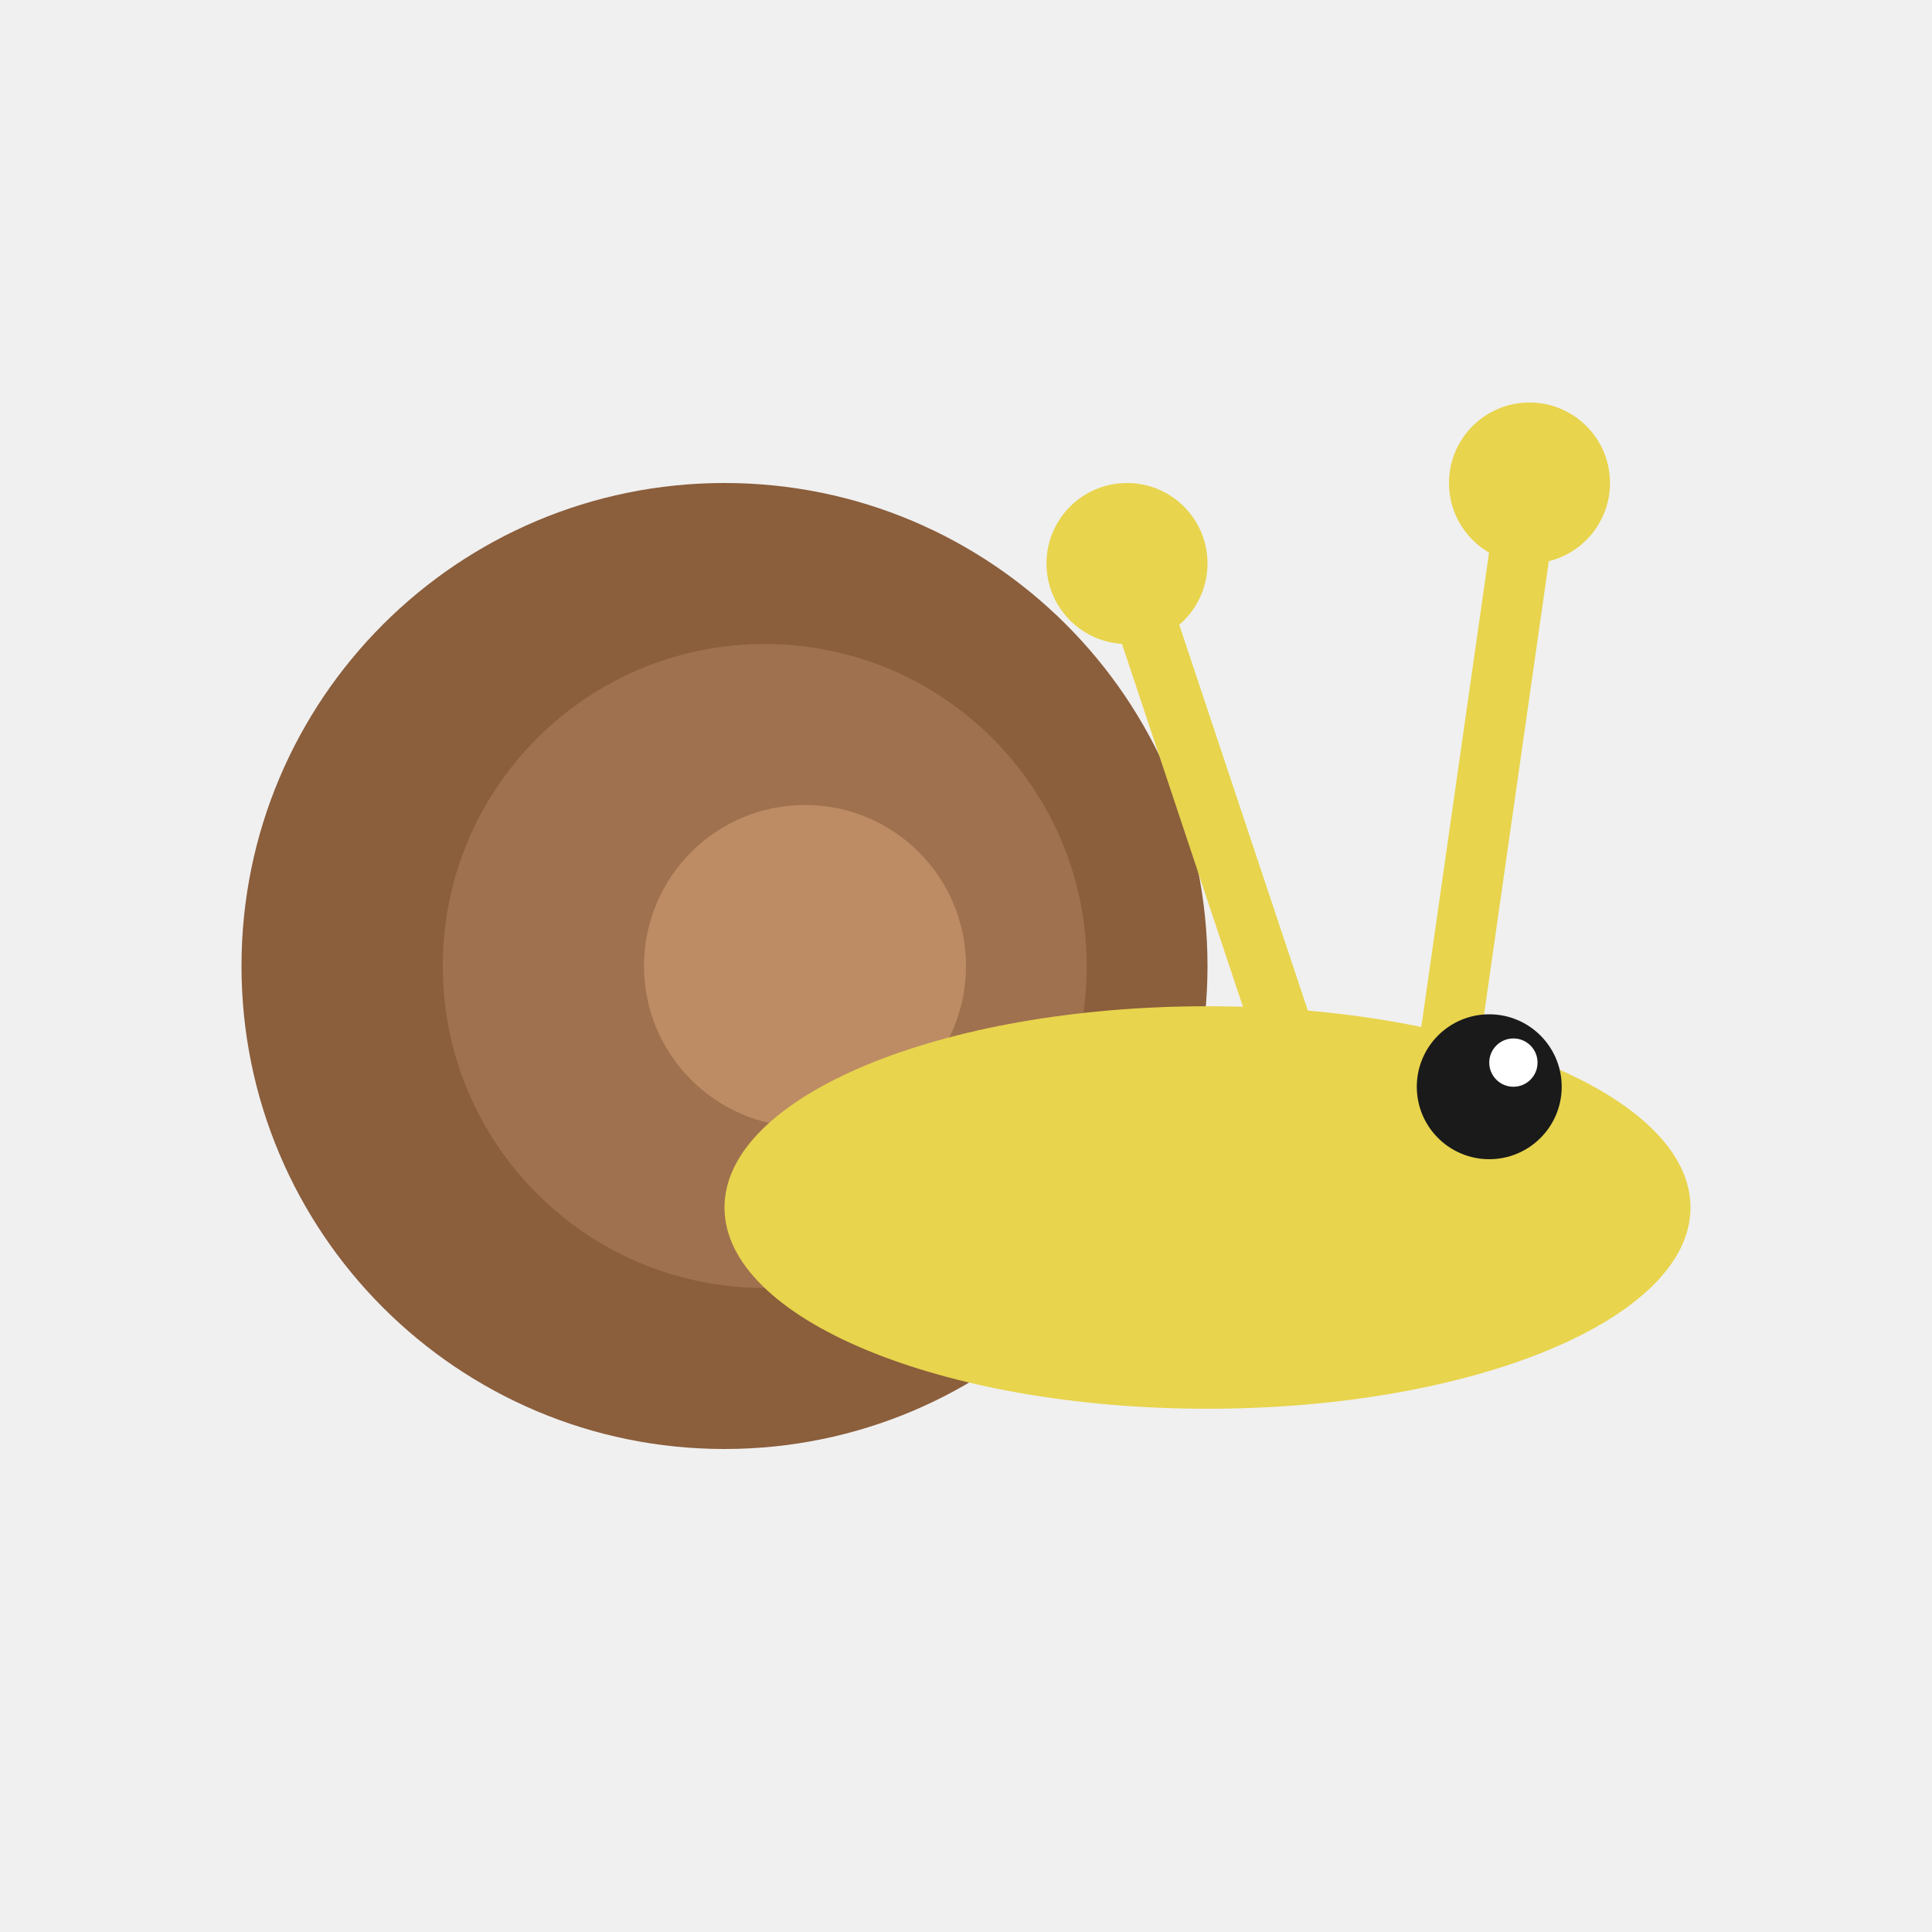
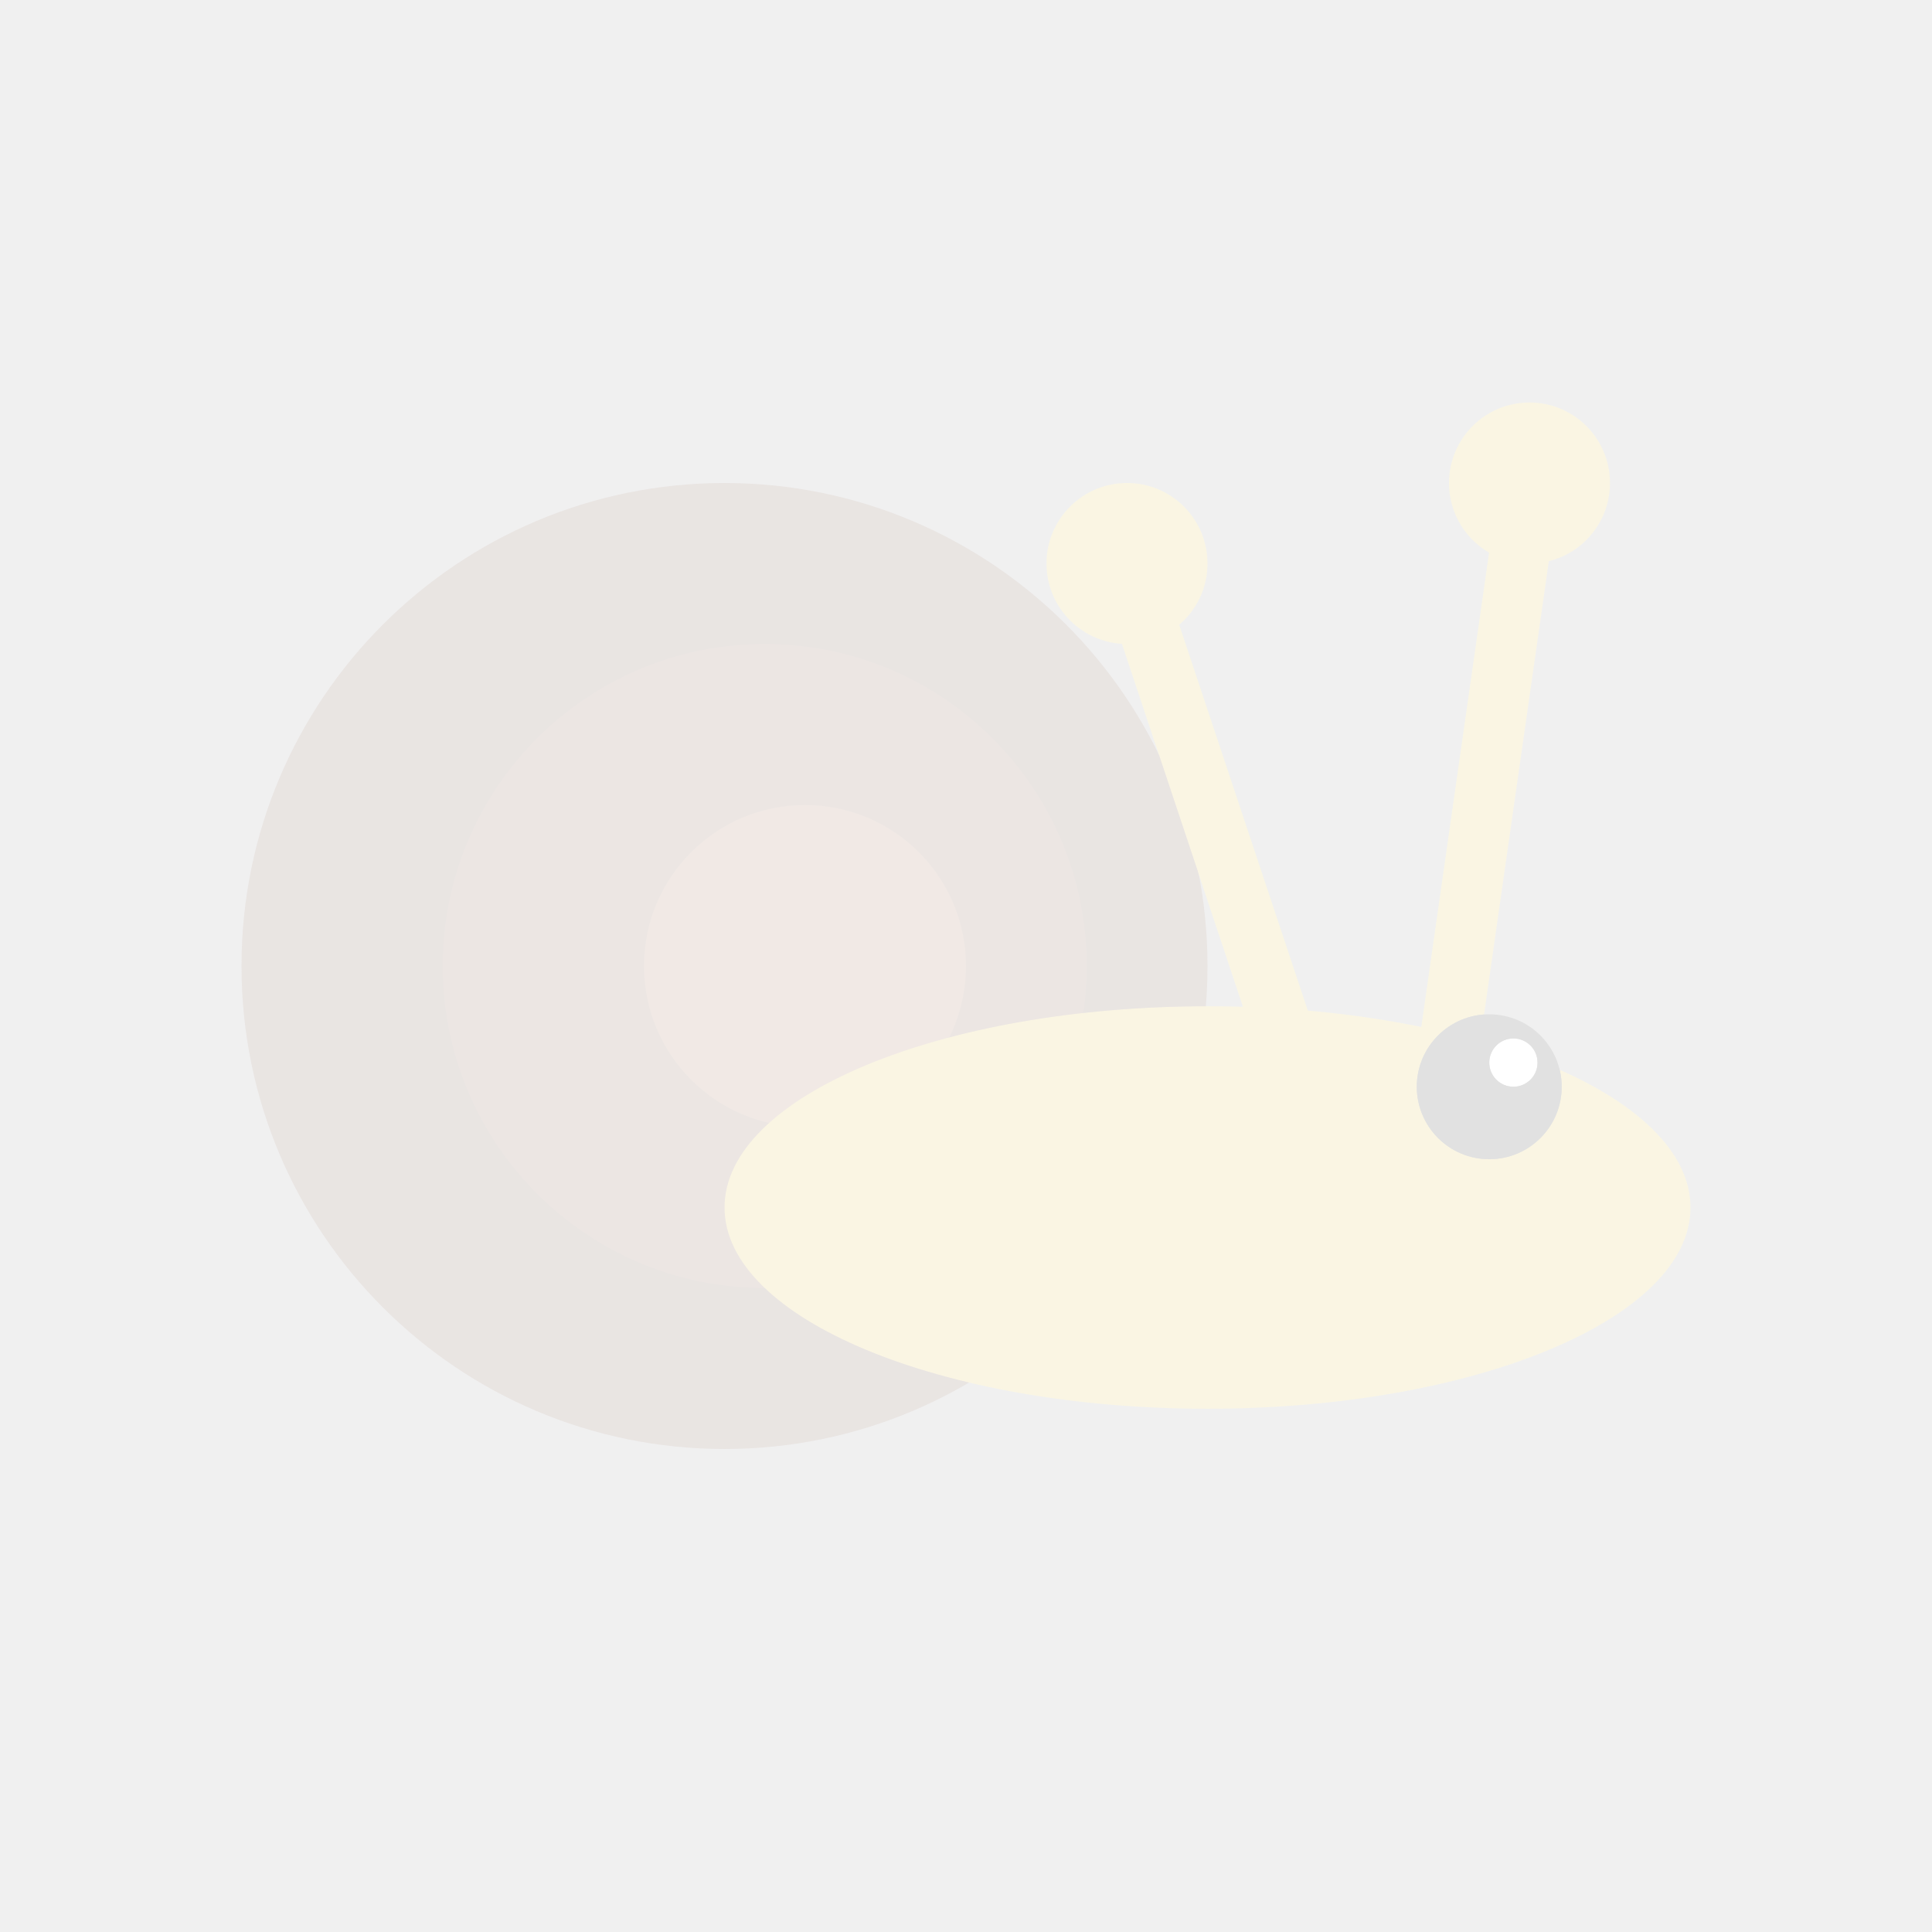
<svg xmlns="http://www.w3.org/2000/svg" viewBox="0 0 48 48" width="48" height="48">
-   <ellipse cx="16" cy="33" rx="4" ry="1.2" fill="#E8D44D" opacity="0.30" />
-   <circle cx="18" cy="24" r="12" fill="#8B5E3C" />
-   <circle cx="19" cy="24" r="8" fill="#A0714F" />
-   <circle cx="20" cy="24" r="4" fill="#BD8C64" />
-   <ellipse cx="30.0" cy="30.0" rx="12.0" ry="5.0" fill="#E8D44D" />
-   <line x1="32.0" y1="26.0" x2="28.0" y2="14.0" stroke="#E8D44D" stroke-width="1.5" stroke-linecap="round" />
-   <circle cx="28.0" cy="14.0" r="2" fill="#E8D44D" />
-   <line x1="36.0" y1="26.0" x2="38.0" y2="12.0" stroke="#E8D44D" stroke-width="1.5" stroke-linecap="round" />
-   <circle cx="38.0" cy="12.0" r="2" fill="#E8D44D" />
-   <circle cx="37.0" cy="27.0" r="1.8" fill="#1a1a1a" />
-   <circle cx="37.6" cy="26.4" r="0.6" fill="white" opacity="1.00" />
+   <filter id="t">
+     <feColorMatrix type="matrix" values="0.25 0 0 0 0.75  0 0.25 0 0 0.75  0 0 0.25 0 0.75  0 0 0 1 0" />
+   </filter>
+   <g filter="url(#t)">
+     <ellipse cx="16" cy="33" rx="4" ry="1.2" fill="#E8D44D" opacity="0.30" />
+     <circle cx="18" cy="24" r="12" fill="#8B5E3C" />
+     <circle cx="19" cy="24" r="8" fill="#A0714F" />
+     <circle cx="20" cy="24" r="4" fill="#BD8C64" />
+     <ellipse cx="30.0" cy="30.0" rx="12.0" ry="5.0" fill="#E8D44D" />
+     <line x1="32.0" y1="26.0" x2="28.0" y2="14.0" stroke="#E8D44D" stroke-width="1.5" stroke-linecap="round" />
+     <circle cx="28.0" cy="14.0" r="2" fill="#E8D44D" />
+     <line x1="36.0" y1="26.0" x2="38.0" y2="12.0" stroke="#E8D44D" stroke-width="1.5" stroke-linecap="round" />
+     <circle cx="38.0" cy="12.0" r="2" fill="#E8D44D" />
+     <circle cx="37.0" cy="27.0" r="1.8" fill="#1a1a1a" />
+     <circle cx="37.6" cy="26.4" r="0.6" fill="white" opacity="1.00" />
+   </g>
</svg>
